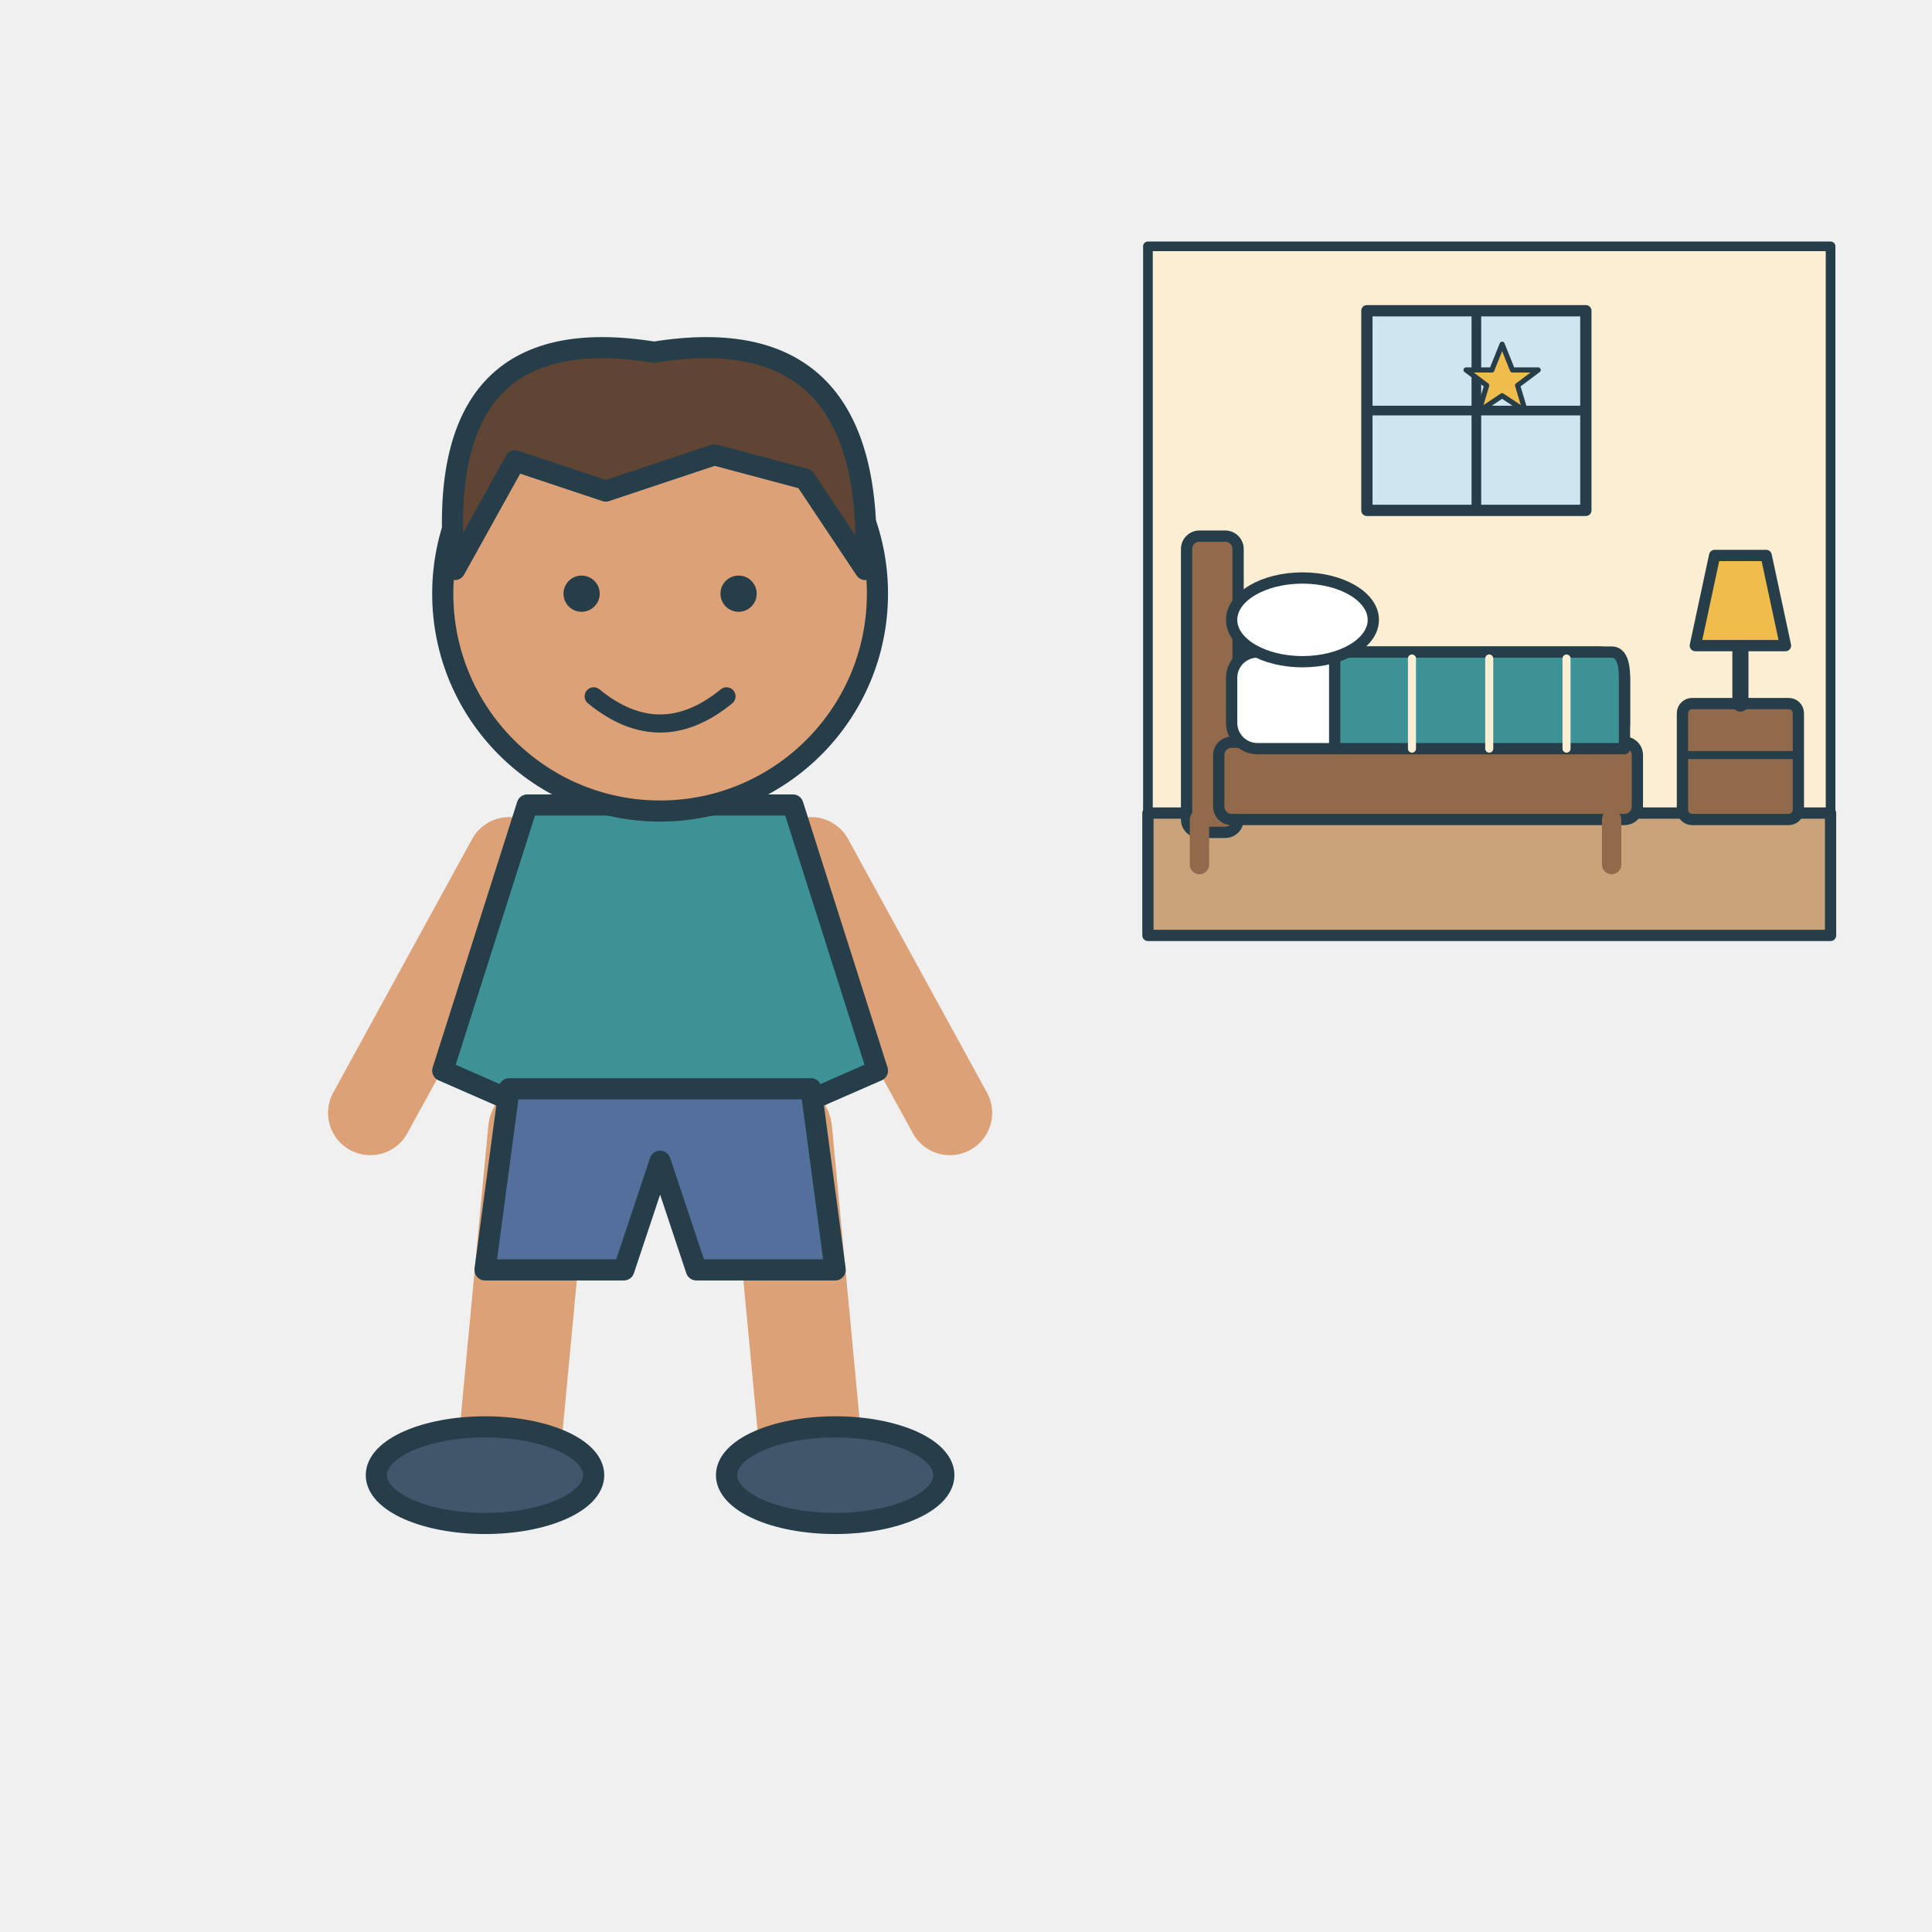
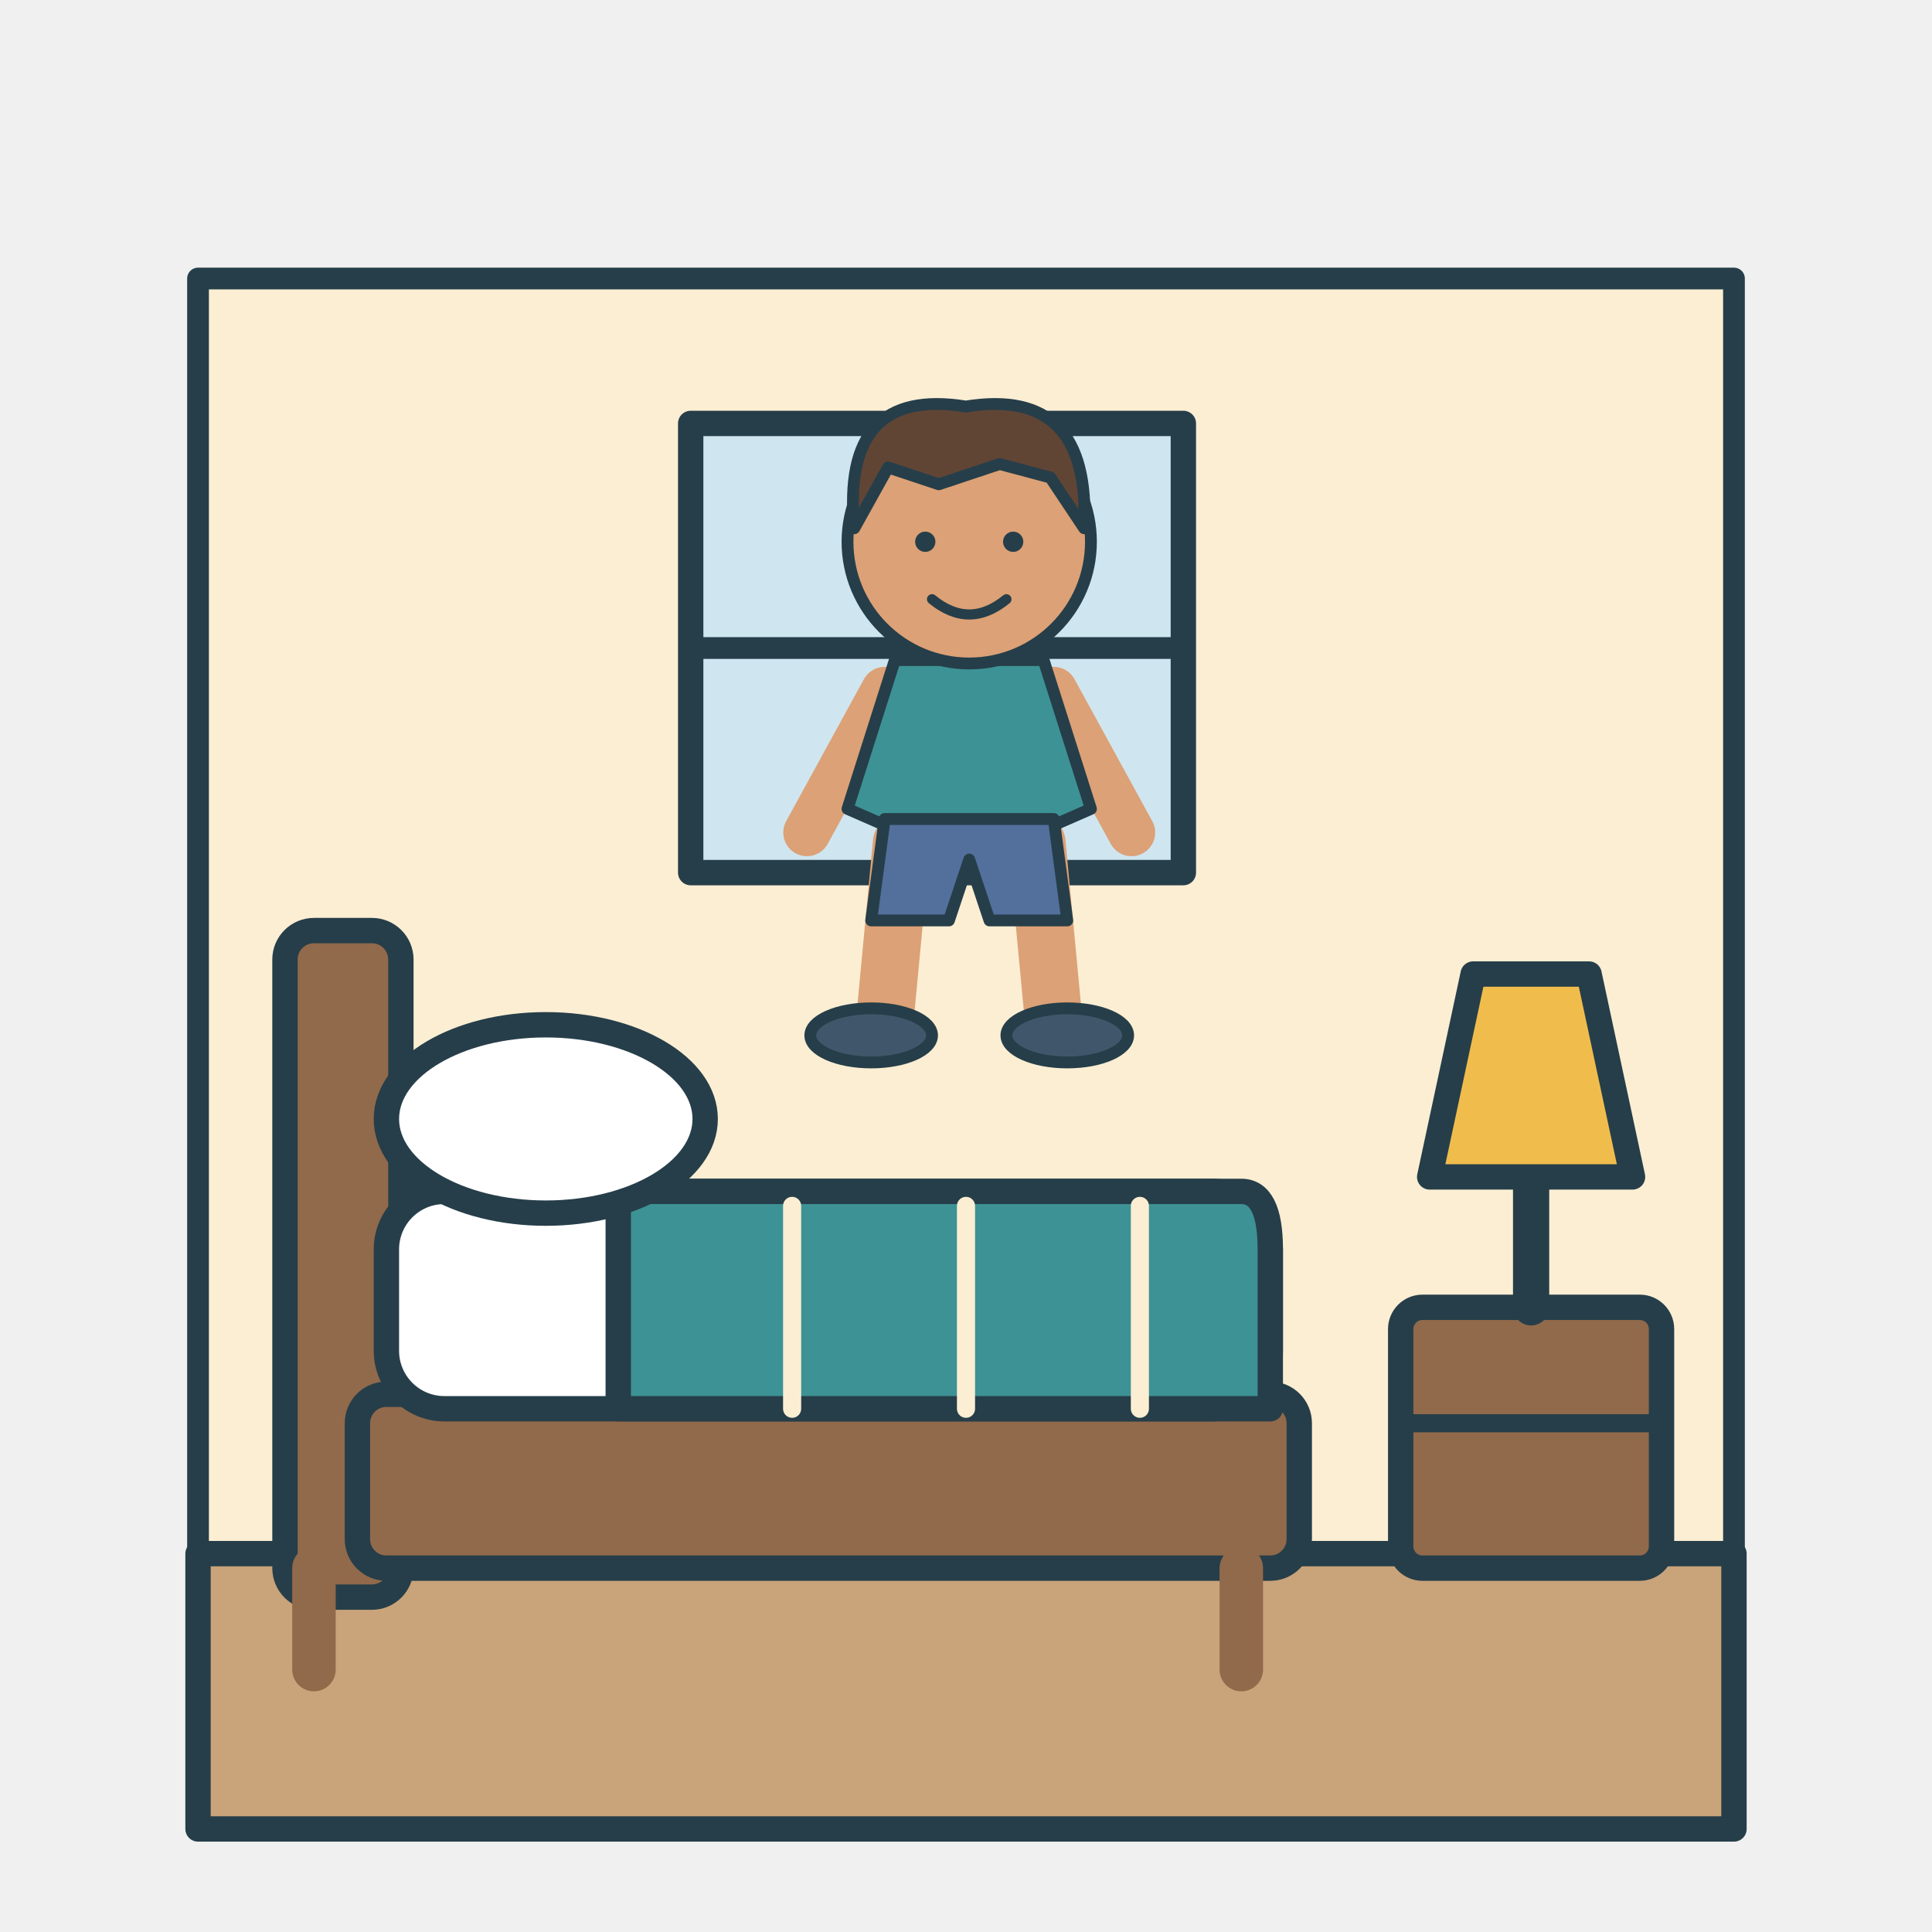
<svg xmlns="http://www.w3.org/2000/svg" viewBox="0 0 240 240">
  <g stroke="#263e49" stroke-width="3.5" stroke-linecap="round" stroke-linejoin="round">
-     <g transform="translate(-8 25) scale(.75)">
-       <path d="M100 154 L95 207 M140 154 L145 207" fill="none" stroke="#dca176" stroke-width="17" />
-       <path d="M95 109 L72 151 M145 109 L168 151" fill="none" stroke="#dca176" stroke-width="14" />
-       <path d="M98 100 L142 100 L156 144 L140 151 L100 151 L84 144 Z" fill="#3d9295" />
-       <path d="M95 147 L145 147 L149 177 L126 177 L120 159 L114 177 L91 177 Z" fill="#536f9c" />
-       <circle cx="120" cy="65" r="36" fill="#dca176" />
-       <path d="M86 61 Q82 19 119 25 Q156 19 154 61 L144 46 L129 42 L111 48 L96 43 Z" fill="#604535" />
-       <circle cx="107.0" cy="65" r="3" fill="#263e49" stroke="none" />
-       <circle cx="133.0" cy="65" r="3" fill="#263e49" stroke="none" />
-       <path d="M109 82 Q120 91 131 82" fill="none" stroke-width="3" />
-       <ellipse cx="91" cy="211" rx="18" ry="8" fill="#40576b" />
-       <ellipse cx="149" cy="211" rx="18" ry="8" fill="#40576b" />
-     </g>
-     <g transform="translate(137 25) scale(.4)">
+     <g transform="translate(12 22) scale(.9)">
      <g stroke="#263e49" stroke-width="3.5" stroke-linecap="round" stroke-linejoin="round">
        <rect x="14" y="14" width="212" height="180" fill="#fbeed3" stroke-width="3" />
        <rect x="14" y="190" width="212" height="38" fill="#c9a37a" />
        <rect x="82" y="34" width="68" height="62" fill="#cfe6f0" />
        <path d="M116 34 L116 96 M82 65 L150 65" fill="none" stroke-width="3" />
        <path d="M130 46 L134 56 L144 56 L136 62 L139 72 L130 66 L121 72 L124 62 L116 56 L126 56 Z" fill="#f0bd4d" stroke-width="2" transform="translate(-4,-2) scale(0.8) translate(30,12)" />
        <rect x="26" y="104" width="16" height="92" rx="4" fill="#91694b" />
        <rect x="36" y="168" width="130" height="24" rx="4" fill="#91694b" />
        <rect x="40" y="140" width="122" height="30" rx="8" fill="#fff" />
        <path d="M72 140 L158 140 Q162 140 162 148 L162 170 L72 170 Z" fill="#3d9295" />
        <path d="M96 142 L96 170 M120 142 L120 170 M144 142 L144 170" fill="none" stroke-width="2.5" stroke="#fbeed3" />
        <ellipse cx="62" cy="130" rx="22" ry="13" fill="#fff" />
        <rect x="180" y="156" width="36" height="36" rx="3" fill="#91694b" />
        <path d="M180 172 L216 172" fill="none" stroke-width="2.5" />
        <path d="M198 156 L198 138" fill="none" stroke-width="5" />
        <polygon points="184,138 212,138 206,110 190,110" fill="#f0bd4d" />
        <path d="M30 192 L30 206 M158 192 L158 206" fill="none" stroke-width="6" stroke="#91694b" />
      </g>
    </g>
+     <g transform="translate(70 40) scale(.42)">
+       <path d="M100 154 L95 207 M140 154 L145 207" fill="none" stroke="#dca176" stroke-width="17" />
+       <path d="M95 109 L72 151 M145 109 L168 151" fill="none" stroke="#dca176" stroke-width="14" />
+       <path d="M98 100 L142 100 L156 144 L140 151 L100 151 L84 144 Z" fill="#3d9295" />
+       <path d="M95 147 L145 147 L149 177 L126 177 L120 159 L114 177 L91 177 Z" fill="#536f9c" />
+       <circle cx="120" cy="65" r="36" fill="#dca176" />
+       <path d="M86 61 Q82 19 119 25 Q156 19 154 61 L144 46 L129 42 L111 48 L96 43 Z" fill="#604535" />
+       <circle cx="107.0" cy="65" r="3" fill="#263e49" stroke="none" />
+       <circle cx="133.0" cy="65" r="3" fill="#263e49" stroke="none" />
+       <path d="M109 82 Q120 91 131 82" fill="none" stroke-width="3" />
+       <ellipse cx="91" cy="211" rx="18" ry="8" fill="#40576b" />
+       <ellipse cx="149" cy="211" rx="18" ry="8" fill="#40576b" />
+     </g>
  </g>
</svg>
